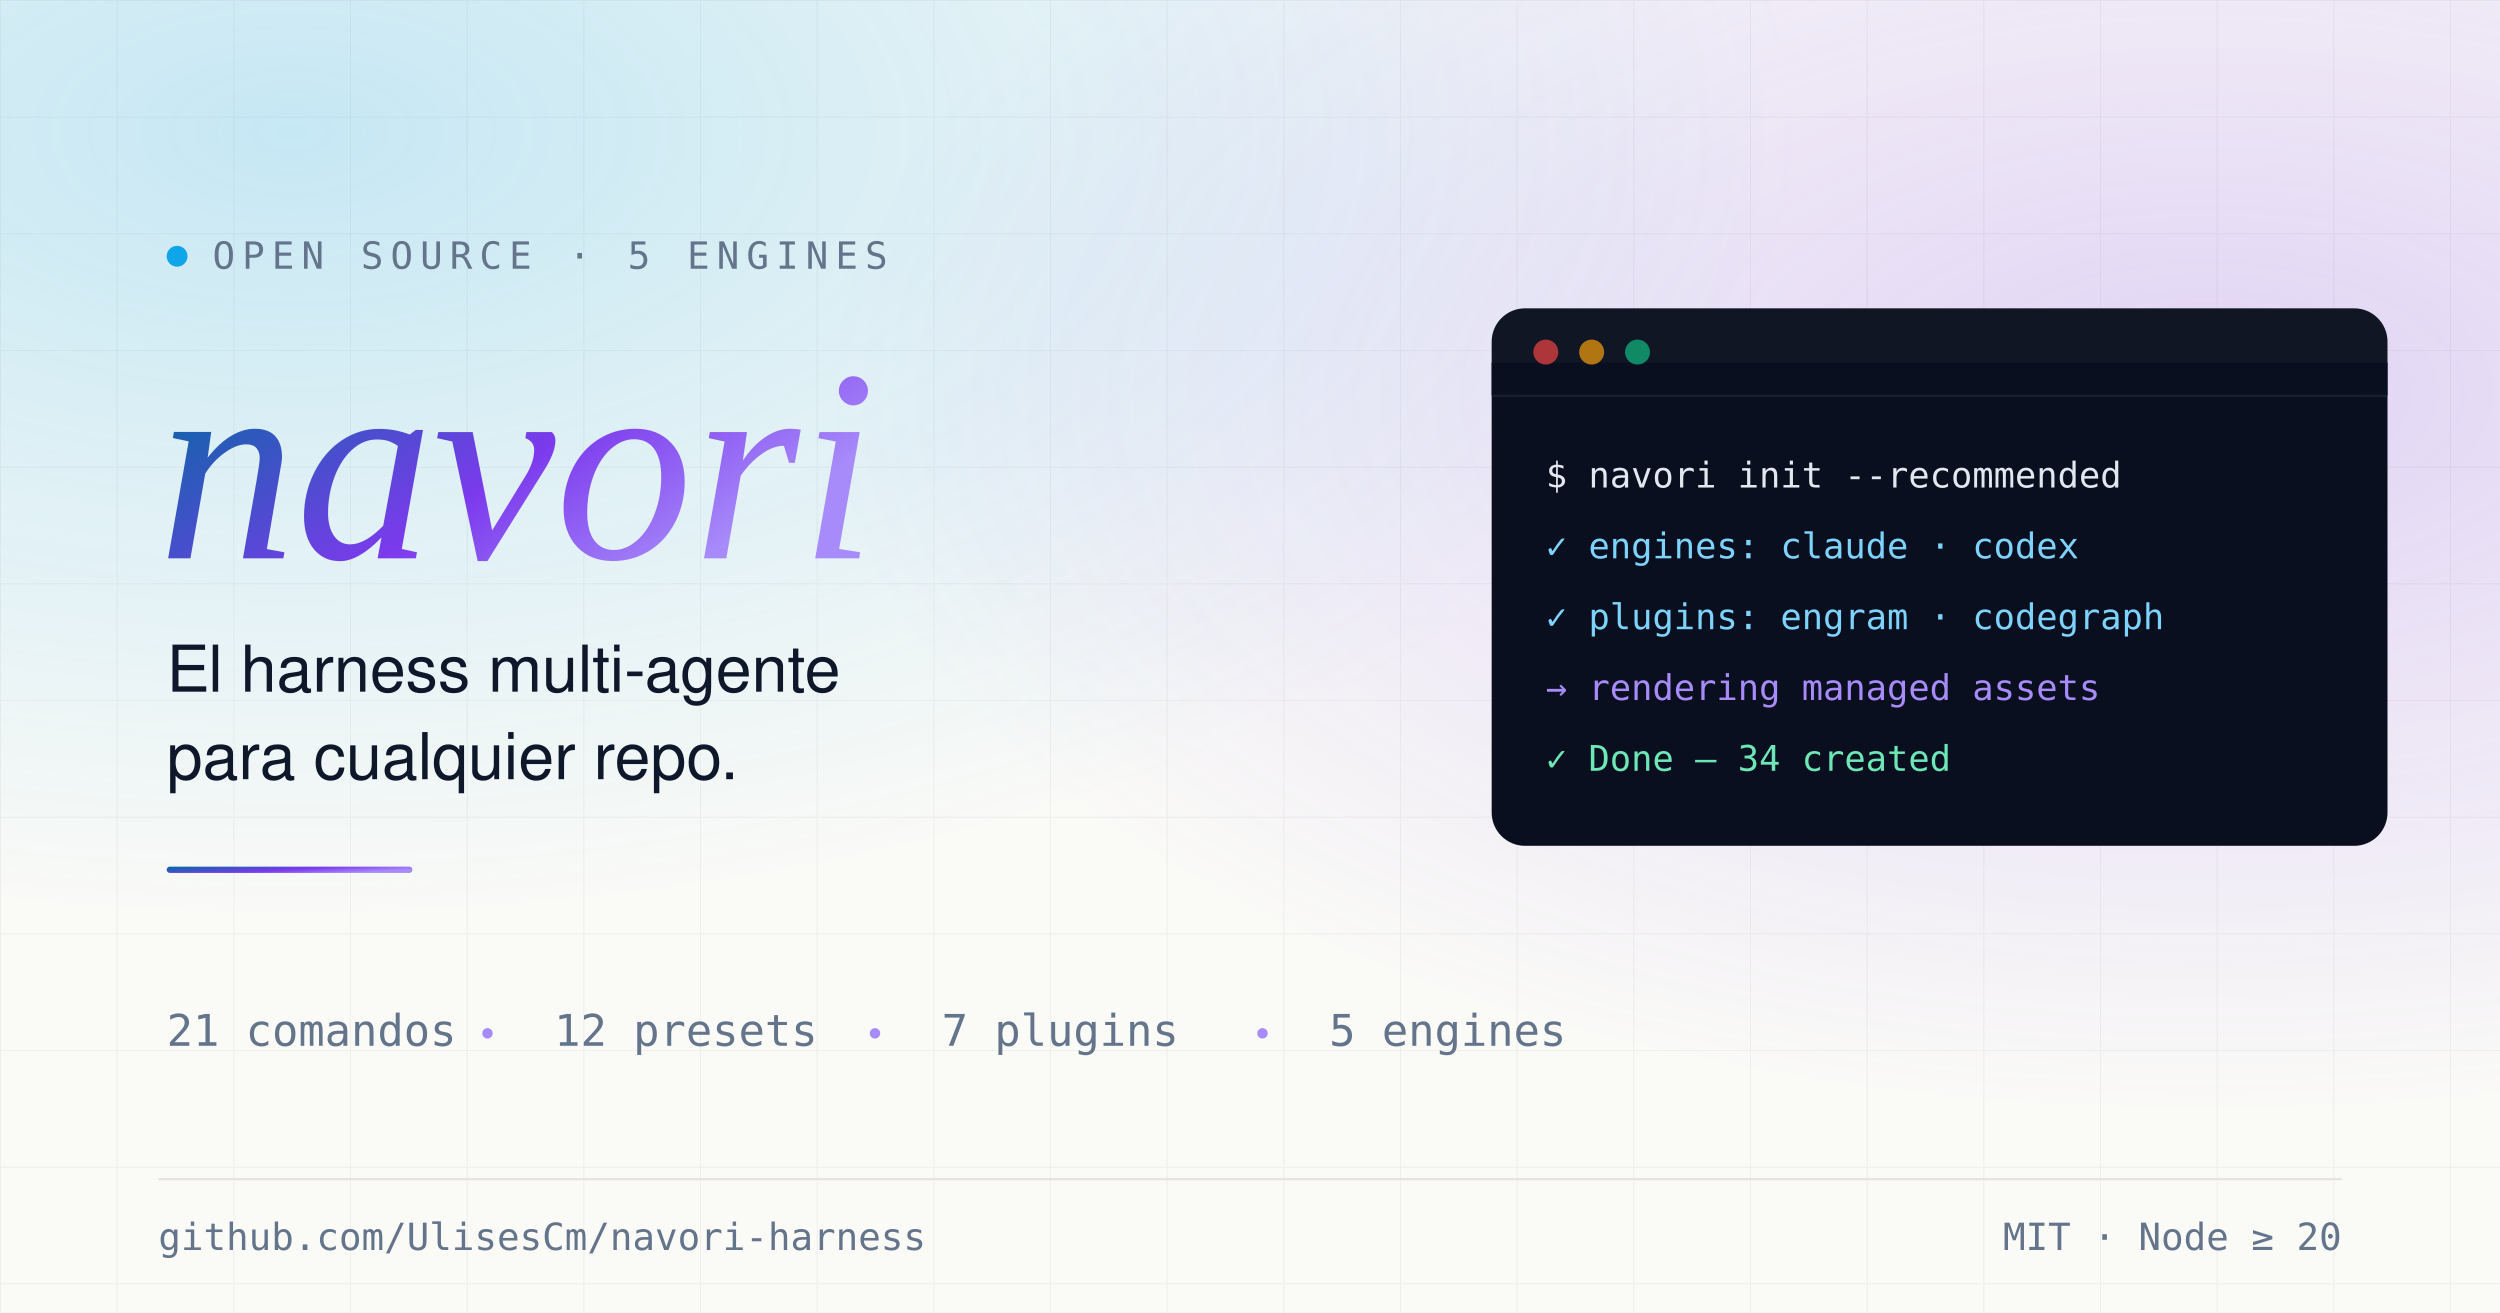
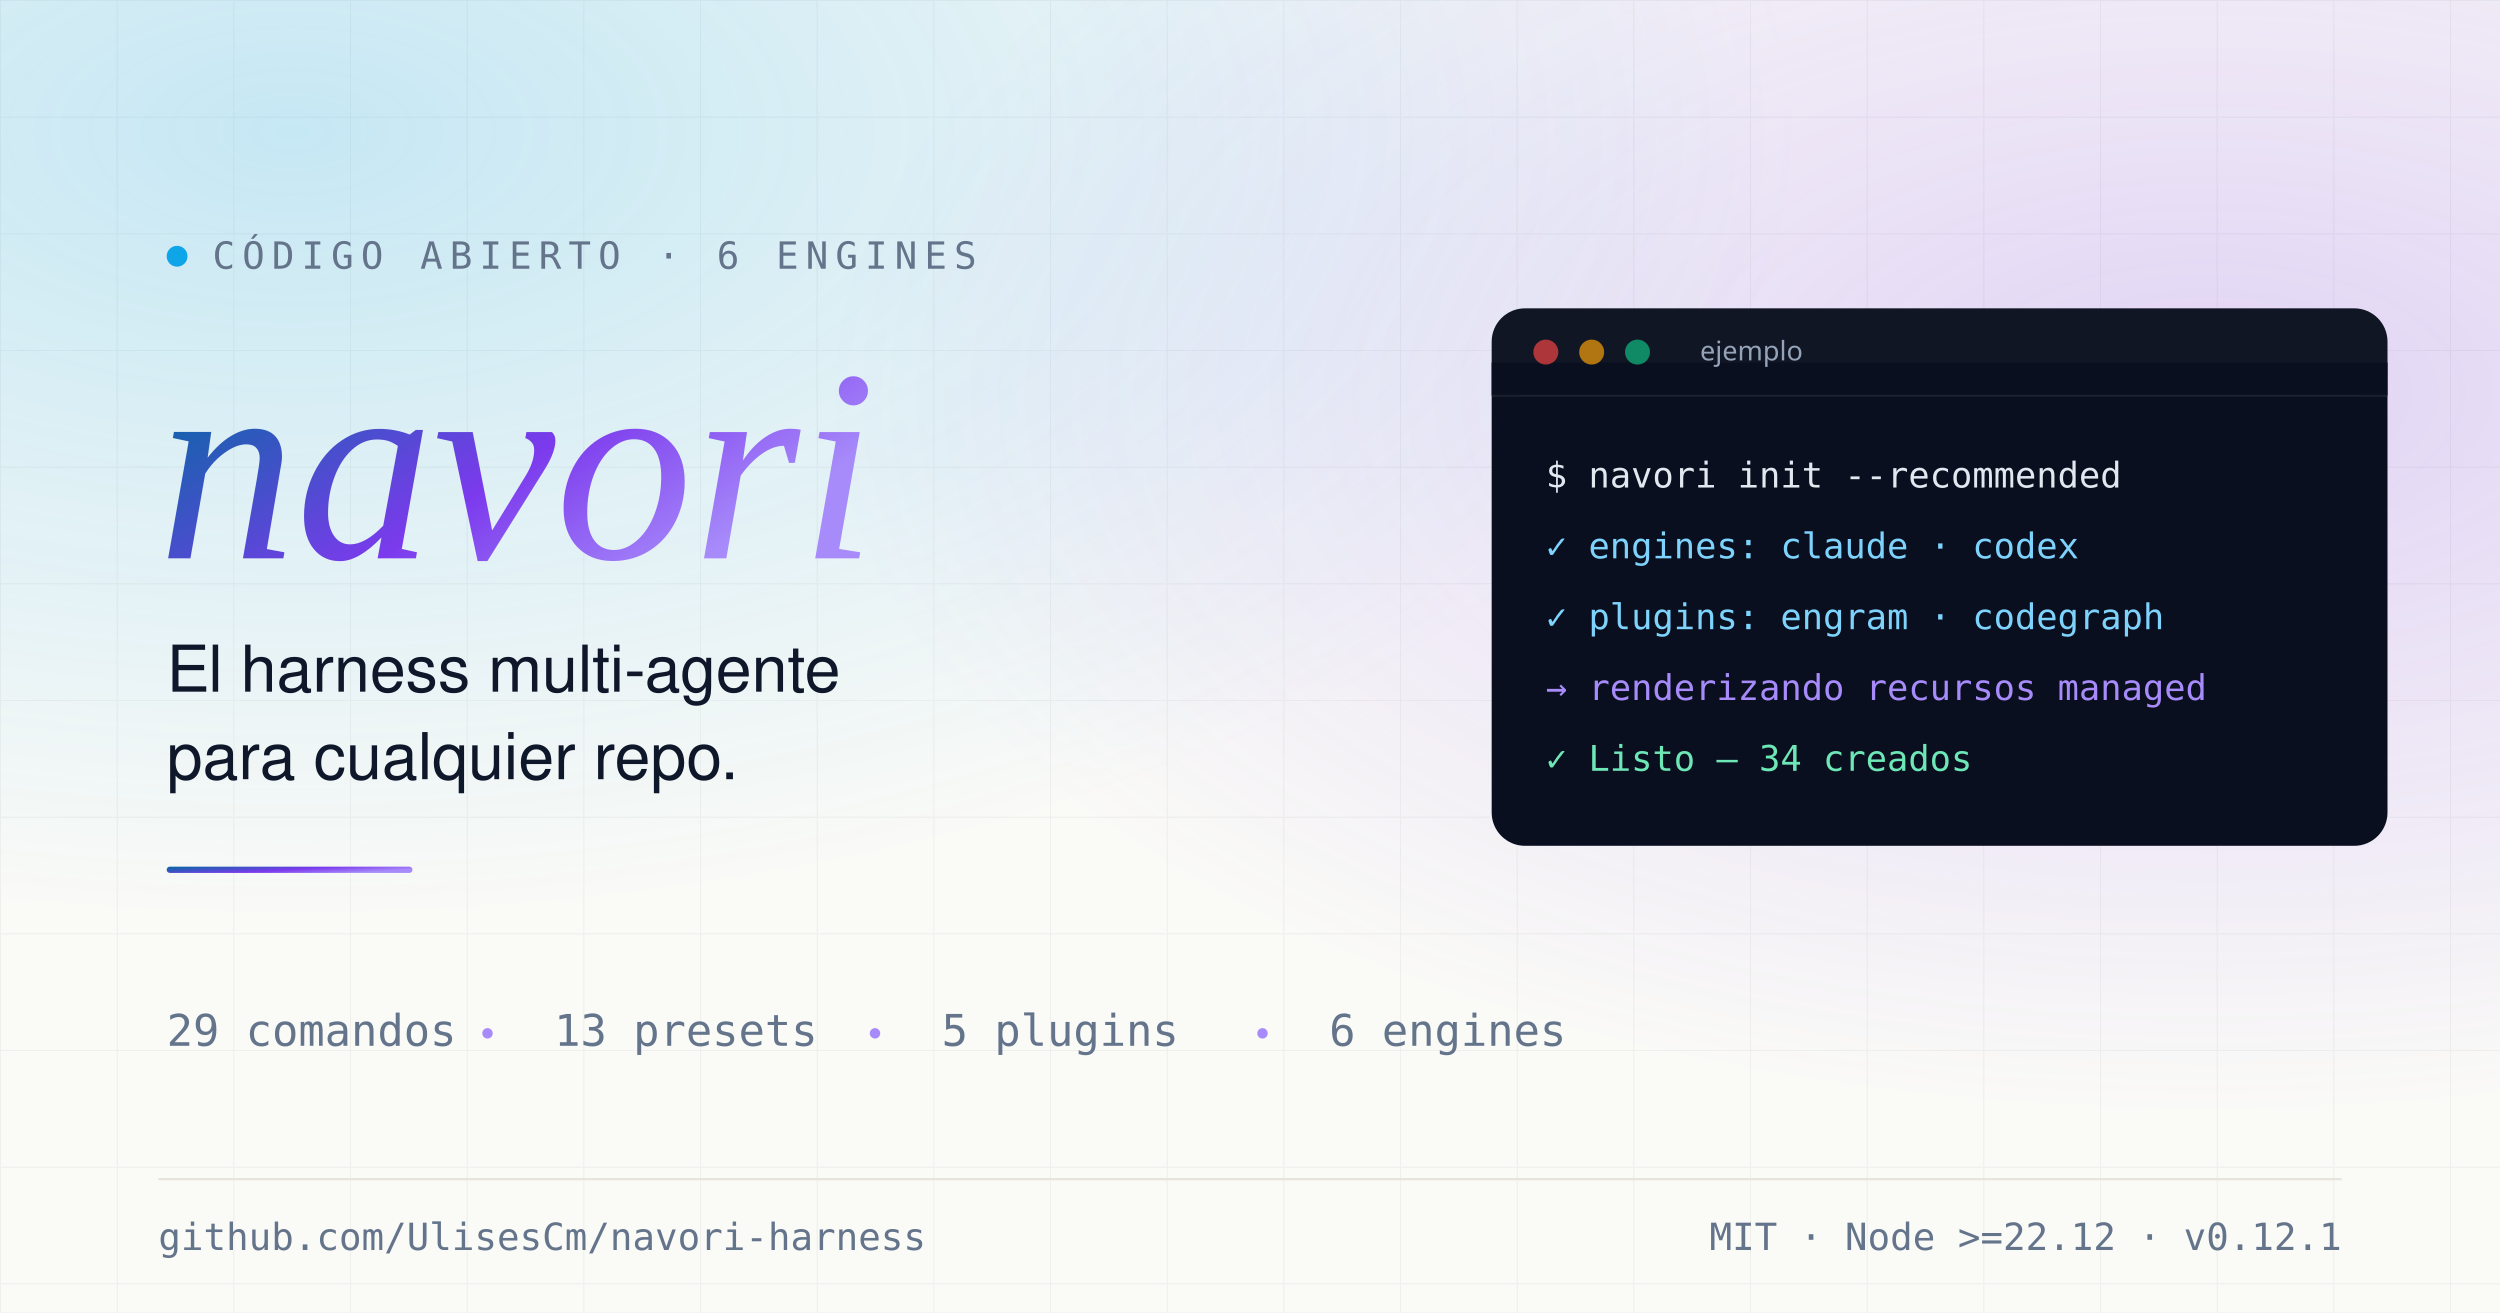
<svg xmlns="http://www.w3.org/2000/svg" width="1200" height="630" viewBox="0 0 1200 630">
  <defs>
    <linearGradient id="word" x1="0" y1="0" x2="1" y2="0.4">
      <stop offset="0%" stop-color="#0369a1" />
      <stop offset="60%" stop-color="#7c3aed" />
      <stop offset="100%" stop-color="#a78bfa" />
    </linearGradient>
    <radialGradient id="glowA" cx="0.12" cy="0.1" r="0.6">
      <stop offset="0%" stop-color="#0ea5e9" stop-opacity="0.22" />
      <stop offset="100%" stop-color="#0ea5e9" stop-opacity="0" />
    </radialGradient>
    <radialGradient id="glowB" cx="0.88" cy="0.3" r="0.55">
      <stop offset="0%" stop-color="#7c3aed" stop-opacity="0.2" />
      <stop offset="100%" stop-color="#7c3aed" stop-opacity="0" />
    </radialGradient>
    <pattern id="grid" width="56" height="56" patternUnits="userSpaceOnUse">
      <path d="M 56 0 L 0 0 0 56" fill="none" stroke="#0f172a" stroke-opacity="0.045" stroke-width="1" />
    </pattern>
  </defs>
  <rect width="1200" height="630" fill="#fafaf7" />
  <rect width="1200" height="630" fill="url(#grid)" />
  <rect width="1200" height="630" fill="url(#glowA)" />
  <rect width="1200" height="630" fill="url(#glowB)" />
  <g transform="translate(76, 0)">
    <g transform="translate(0, 132)">
      <circle cx="9" cy="-9" r="5" fill="#0ea5e9" />
-       <text x="26" y="-3" font-family="ui-monospace, monospace" font-size="18" letter-spacing="3.4" fill="#64748b">OPEN SOURCE · 5 ENGINES</text>
+       <text x="26" y="-3" font-family="ui-monospace, monospace" font-size="18" letter-spacing="3.4" fill="#64748b">CÓDIGO ABIERTO · 6 ENGINES</text>
    </g>
    <text x="0" y="268" font-family="Georgia, 'Times New Roman', serif" font-style="italic" font-size="132" fill="url(#word)">navori</text>
    <g font-family="Helvetica, Arial, sans-serif" font-size="31" font-weight="500" fill="#0f172a">
      <text x="4" y="332">El harness multi-agente</text>
      <text x="4" y="374">para cualquier repo.</text>
    </g>
    <rect x="4" y="416" width="118" height="3" rx="1.5" fill="url(#word)" />
  </g>
  <g transform="translate(716, 148)">
    <rect x="0" y="0" width="430" height="258" rx="16" fill="#0a0f1f" />
    <rect x="0" y="0" width="430" height="42" rx="16" fill="#ffffff" fill-opacity="0.03" />
    <rect x="0" y="26" width="430" height="16" fill="#0a0f1f" />
    <line x1="0" y1="42" x2="430" y2="42" stroke="#ffffff" stroke-opacity="0.07" />
    <circle cx="26" cy="21" r="6" fill="#ef4444" fill-opacity="0.7" />
    <circle cx="48" cy="21" r="6" fill="#f59e0b" fill-opacity="0.7" />
    <circle cx="70" cy="21" r="6" fill="#10b981" fill-opacity="0.7" />
+     <text x="100" y="25" font-family="sans-serif" font-size="13" fill="#94a3b8">ejemplo</text>
    <g font-family="ui-monospace, monospace" font-size="17">
      <text x="26" y="86" fill="#e2e8f0">$ navori init --recommended</text>
      <text x="26" y="120" fill="#7dd3fc">✓ engines: claude · codex</text>
      <text x="26" y="154" fill="#7dd3fc">✓ plugins: engram · codegraph</text>
-       <text x="26" y="188" fill="#a78bfa">→ rendering managed assets</text>
-       <text x="26" y="222" fill="#6ee7b7">✓ Done — 34 created</text>
+       <text x="26" y="188" fill="#a78bfa">→ renderizando recursos managed</text>
+       <text x="26" y="222" fill="#6ee7b7">✓ Listo — 34 creados</text>
    </g>
  </g>
  <g transform="translate(80, 502)" font-family="ui-monospace, monospace" font-size="21" fill="#64748b">
-     <text x="0" y="0">21 comandos</text>
+     <text x="0" y="0">29 comandos</text>
    <circle cx="154" cy="-6" r="2.5" fill="#a78bfa" />
-     <text x="186" y="0">12 presets</text>
+     <text x="186" y="0">13 presets</text>
    <circle cx="340" cy="-6" r="2.5" fill="#a78bfa" />
-     <text x="372" y="0">7 plugins</text>
+     <text x="372" y="0">5 plugins</text>
    <circle cx="526" cy="-6" r="2.5" fill="#a78bfa" />
-     <text x="558" y="0">5 engines</text>
+     <text x="558" y="0">6 engines</text>
  </g>
  <line x1="76" y1="566" x2="1124" y2="566" stroke="#e6e4d8" />
  <text x="76" y="600" font-family="ui-monospace, monospace" font-size="18" fill="#64748b">
    github.com/UlisesCm/navori-harness
  </text>
-   <text x="1124" y="600" text-anchor="end" font-family="ui-monospace, monospace" font-size="18" fill="#64748b">MIT · Node ≥ 20</text>
+   <text x="1124" y="600" text-anchor="end" font-family="ui-monospace, monospace" font-size="18" fill="#64748b">MIT · Node &gt;=22.12 · v0.12.1</text>
</svg>
